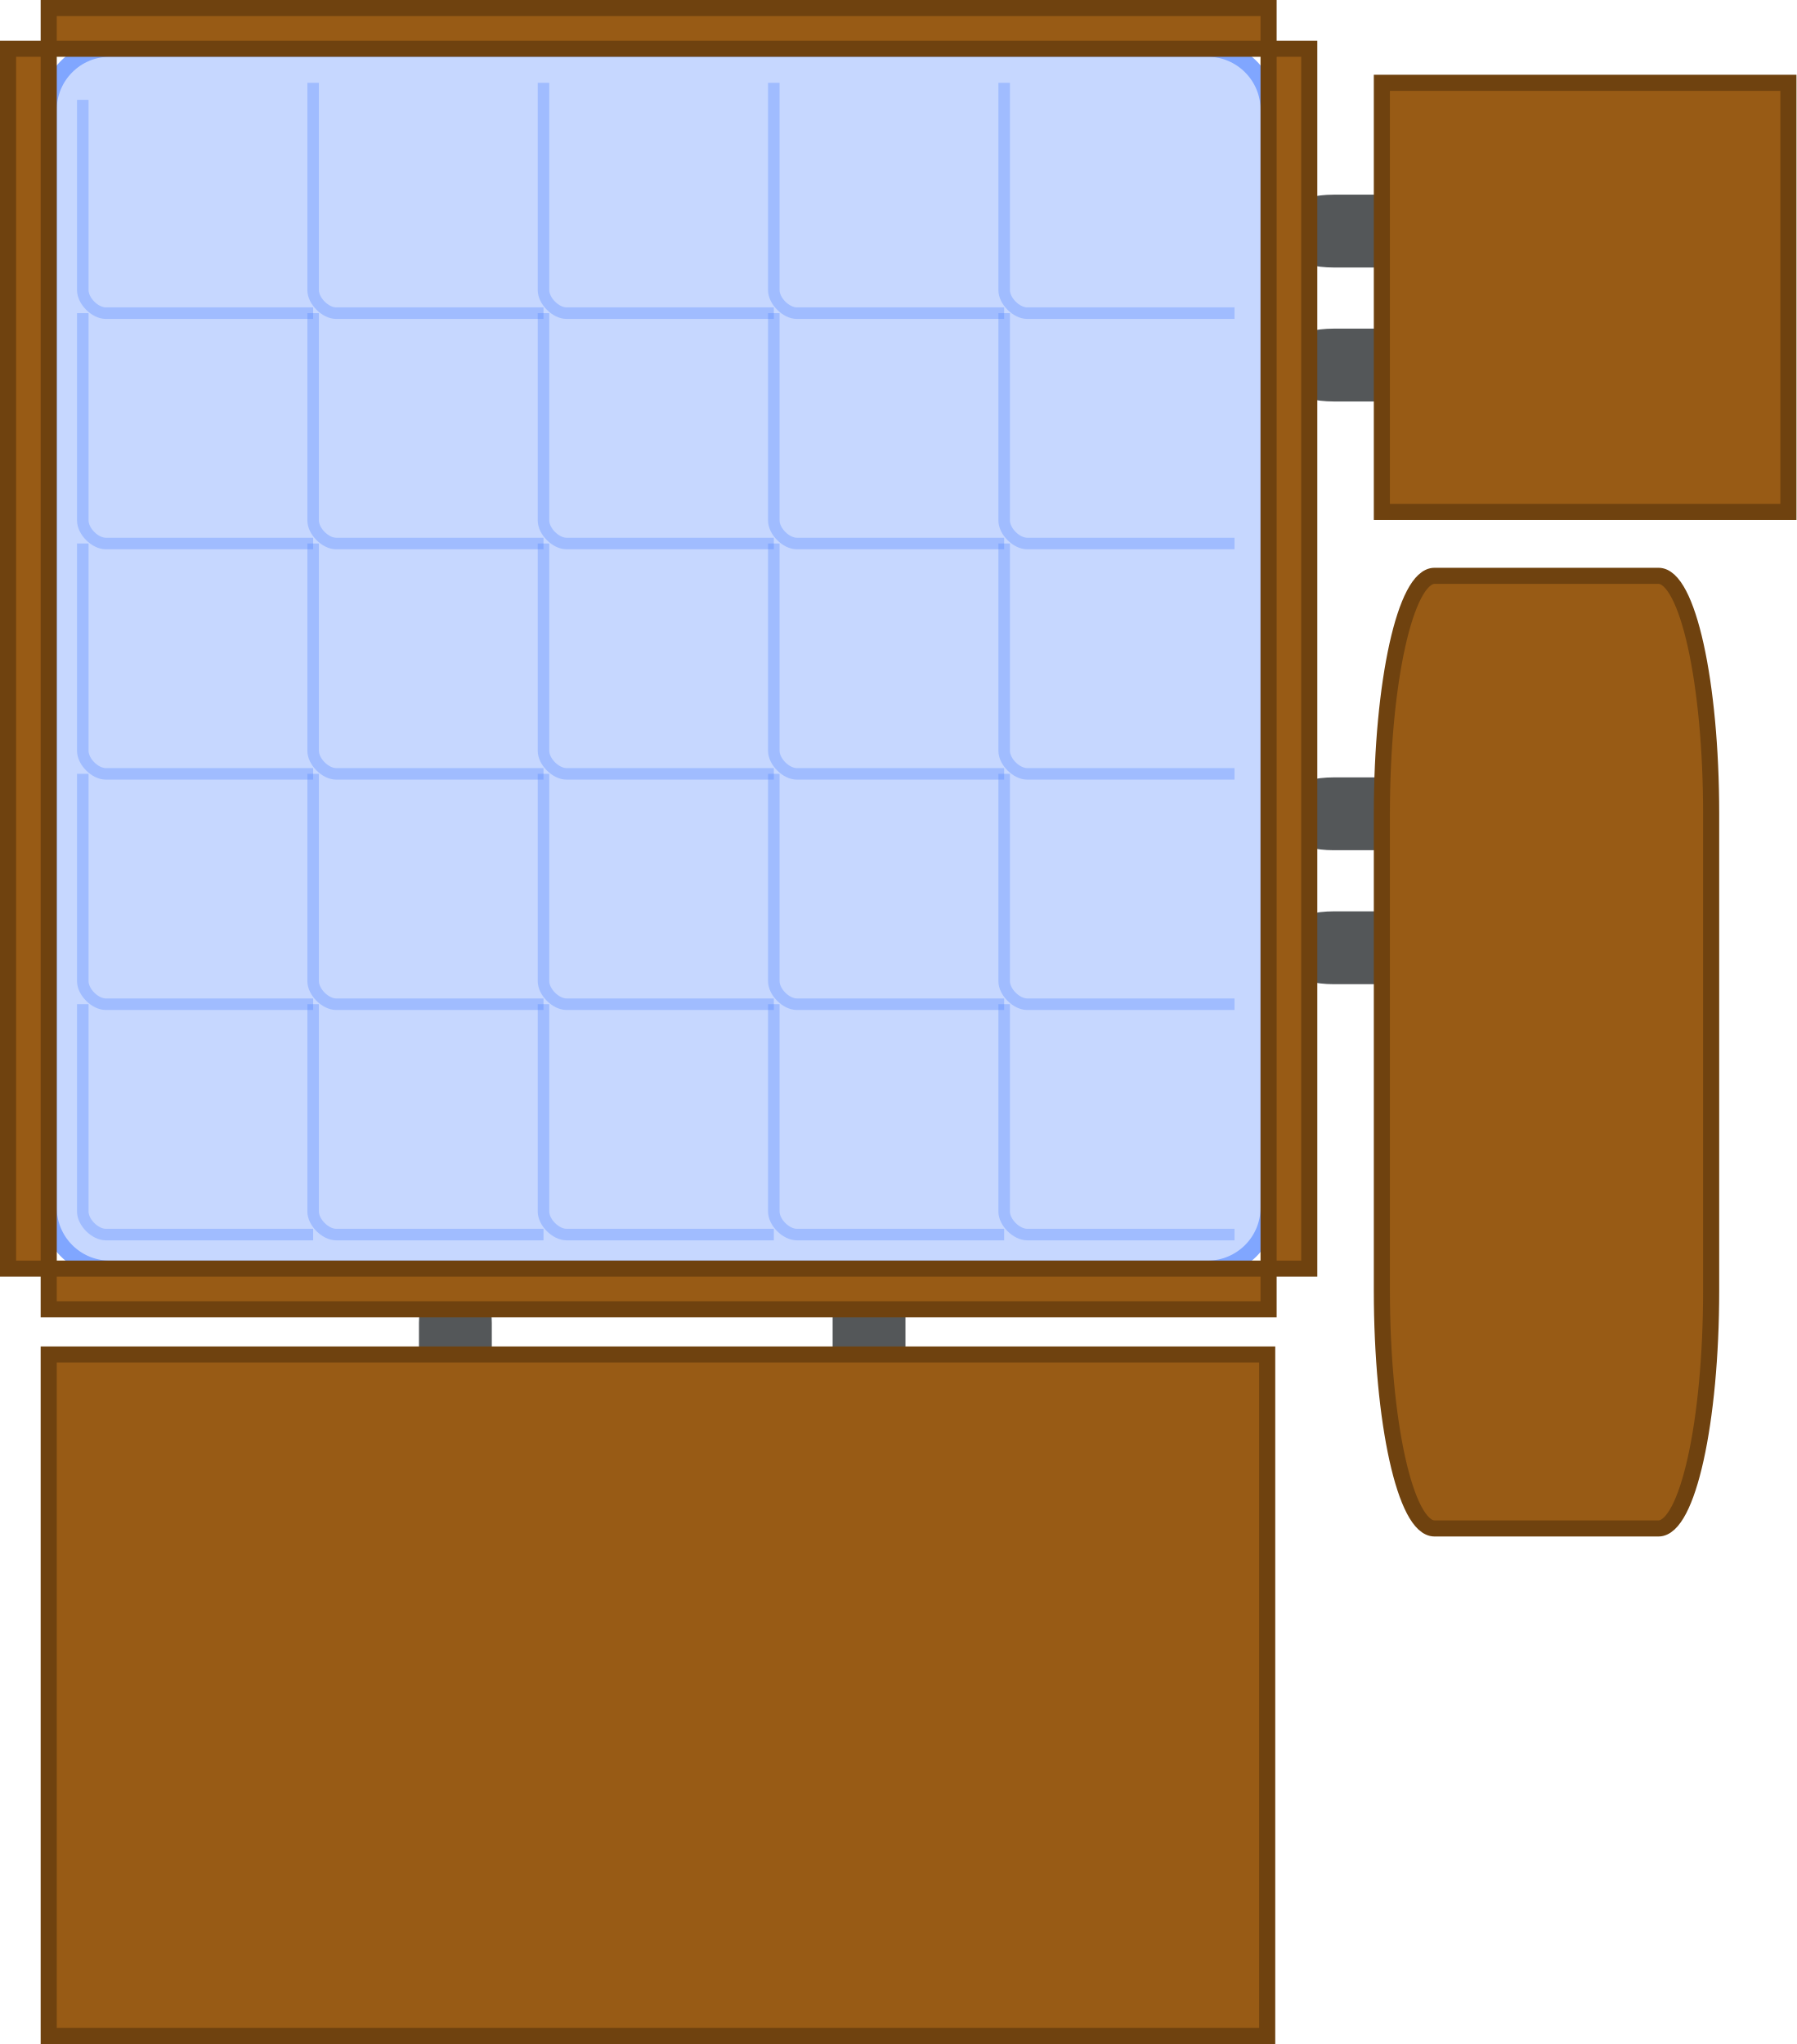
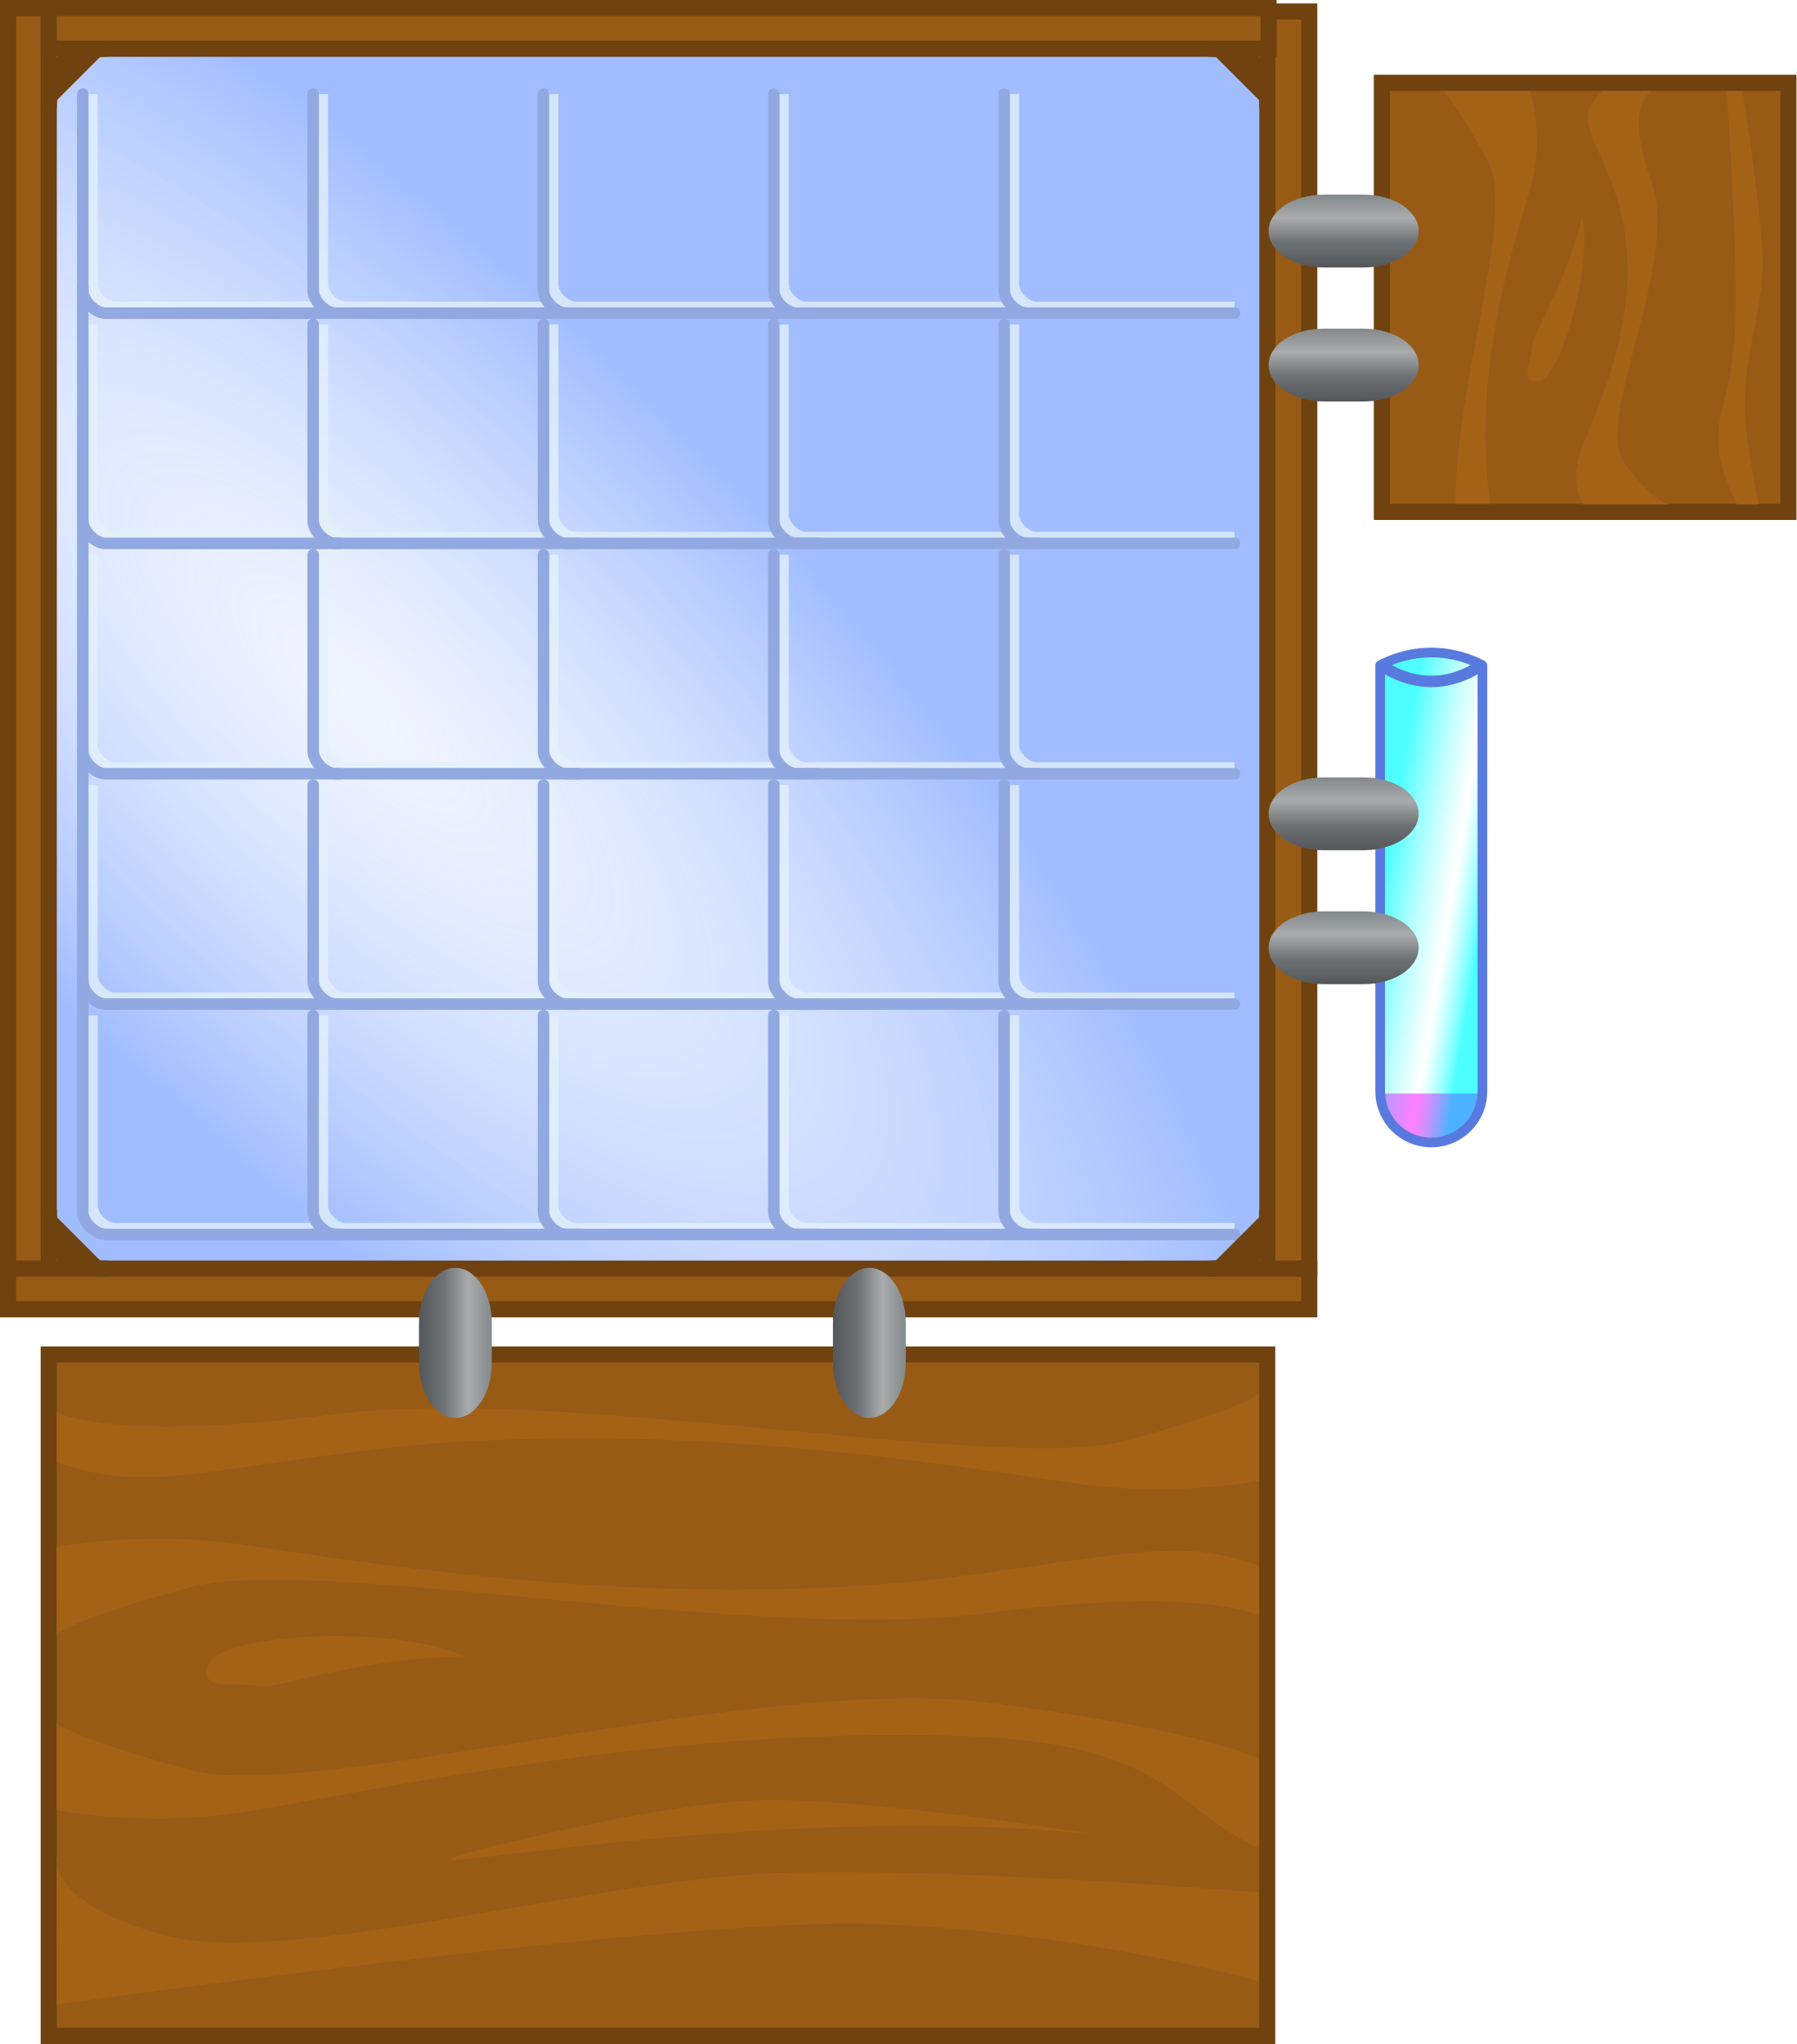
- <svg xmlns="http://www.w3.org/2000/svg" width="557.823mm" height="634.66mm" viewBox="0 0 557.823 634.66" version="1.1" id="svg5">
+ <svg xmlns="http://www.w3.org/2000/svg" xmlns:xlink="http://www.w3.org/1999/xlink" width="557.823mm" height="634.66mm" viewBox="0 0 557.823 634.66" version="1.1" id="svg5">
  <defs id="defs2">
+     <linearGradient id="linearGradient30461">
+       <stop style="stop-color:#545759;stop-opacity:1;" offset="0" id="stop30457" />
+       <stop style="stop-color:#6f7274;stop-opacity:1;" offset="0.347" id="stop30563" />
+       <stop style="stop-color:#a9abac;stop-opacity:1" offset="0.681" id="stop30757" />
+       <stop style="stop-color:#84898c;stop-opacity:1" offset="1" id="stop30459" />
+     </linearGradient>
+     <linearGradient id="linearGradient15303">
+       <stop style="stop-color:#d9e4ff;stop-opacity:0.35" offset="0" id="stop15299" />
+       <stop style="stop-color:#769fff;stop-opacity:0.686" offset="1" id="stop15301" />
+     </linearGradient>
+     <linearGradient id="linearGradient13013">
+       <stop style="stop-color:#d9e4ff;stop-opacity:0.35" offset="0" id="stop13011" />
+       <stop style="stop-color:#769fff;stop-opacity:0.686" offset="1" id="stop13009" />
+     </linearGradient>
    <linearGradient id="linearGradient11552">
      <stop style="stop-color:#3d77ff;stop-opacity:1;" offset="0" id="stop11548" />
      <stop style="stop-color:#3d77ff;stop-opacity:0;" offset="1" id="stop11550" />
    </linearGradient>
+     <radialGradient xlink:href="#linearGradient13013" id="radialGradient13017" cx="52.945" cy="190.186" fx="52.945" fy="190.186" r="191.894" gradientUnits="userSpaceOnUse" gradientTransform="matrix(1.404664,1.388581,-0.4811304,0.4867032,103.4177,26.43582)" />
+     <radialGradient xlink:href="#linearGradient15303" id="radialGradient14883" cx="178.81" cy="178.81" fx="178.81" fy="178.81" r="191.894" gradientUnits="userSpaceOnUse" />
+     <linearGradient xlink:href="#linearGradient30461" id="linearGradient30463" x1="-387.519" y1="104.383" x2="-387.519" y2="127" gradientUnits="userSpaceOnUse" />
+     <linearGradient xlink:href="#linearGradient30461" id="linearGradient31847" gradientUnits="userSpaceOnUse" x1="-387.519" y1="104.383" x2="-387.519" y2="127" gradientTransform="translate(6.596296e-7,128.5401)" />
+     <linearGradient xlink:href="#linearGradient30461" id="linearGradient31968" gradientUnits="userSpaceOnUse" x1="-387.519" y1="104.383" x2="-387.519" y2="127" gradientTransform="translate(-0.2462878,-384.2631)" />
+     <linearGradient xlink:href="#linearGradient30461" id="linearGradient31973" gradientUnits="userSpaceOnUse" gradientTransform="translate(-0.2462878,-342.6649)" x1="-387.519" y1="104.383" x2="-387.519" y2="127" />
+     <linearGradient xlink:href="#linearGradient30461" id="linearGradient32065" gradientUnits="userSpaceOnUse" gradientTransform="translate(-0.2462878,-342.6649)" x1="-387.519" y1="104.383" x2="-387.519" y2="127" />
+     <linearGradient xlink:href="#linearGradient30461" id="linearGradient32067" gradientUnits="userSpaceOnUse" gradientTransform="translate(-0.2462878,-384.2631)" x1="-387.519" y1="104.383" x2="-387.519" y2="127" />
+     <linearGradient id="linearGradient1160">
+       <stop style="stop-color:#00ffff;stop-opacity:0.698" offset="0" id="stop1156" />
+       <stop style="stop-color:#ffffff;stop-opacity:0.496" offset="0.667" id="stop1228" />
+       <stop style="stop-color:#00ffff;stop-opacity:0.7" offset="1" id="stop1158" />
+     </linearGradient>
+     <linearGradient xlink:href="#linearGradient1160" id="linearGradient1166-9" x1="60" y1="280" x2="180" y2="300" gradientUnits="userSpaceOnUse" spreadMethod="pad" gradientTransform="matrix(0.2645833,0,0,0.2645833,23.8125,29.10418)" />
  </defs>
  <g id="layer1" transform="translate(25.71036,25.71035)">
-     <g id="g11472" transform="matrix(1,0,0,0.8464705,0,63.3693)" style="stroke-width:1.087">
-       <rect style="fill:#545759;fill-opacity:1;stroke:none;stroke-width:5.435;stroke-miterlimit:4;stroke-dasharray:none;stroke-opacity:1" id="rect11363" width="55.048" height="22.617" x="-412.75" y="232.833" rx="20.193" ry="22.617" transform="rotate(-90)" />
-       <rect style="fill:#545759;fill-opacity:1;stroke:none;stroke-width:5.435;stroke-miterlimit:4;stroke-dasharray:none;stroke-opacity:1" id="rect11365" width="55.048" height="22.617" x="-414.882" y="104.383" rx="20.193" ry="22.617" transform="rotate(-90)" />
+     <rect style="fill:url(#radialGradient13017);fill-opacity:1;stroke:url(#radialGradient14883);stroke-width:5;stroke-miterlimit:4;stroke-dasharray:none;stroke-opacity:1" id="rect2936" width="378.787" height="378.787" x="-10.583" y="-10.583" ry="18.939" />
+     <g id="g18573" transform="translate(0,214.5365)">
+       <g id="g18559" transform="matrix(13.51637,0,0,13.51637,-354.7751,-1861.409)" style="fill:none;fill-opacity:1;stroke:#e3f1fb;stroke-opacity:0.784">
+         <path style="fill:none;fill-opacity:1;stroke:#e3f1fb;stroke-width:0.265px;stroke-linecap:butt;stroke-linejoin:miter;stroke-opacity:0.784" d="m 31.75,137.975 1e-6,4.371 c 0,0.249 0.28,0.529 0.529,0.529 h 4.763" id="path18549" />
+         <path style="fill:none;fill-opacity:1;stroke:#e3f1fb;stroke-width:0.265px;stroke-linecap:butt;stroke-linejoin:miter;stroke-opacity:0.784" d="m 26.458,137.975 3e-6,4.371 c 0,0.249 0.28,0.529 0.529,0.529 H 31.75" id="path18551" />
+         <path style="fill:none;fill-opacity:1;stroke:#e3f1fb;stroke-width:0.265px;stroke-linecap:butt;stroke-linejoin:miter;stroke-opacity:0.784" d="m 42.333,137.975 10e-7,4.371 c 0,0.249 0.28,0.529 0.529,0.529 h 4.763" id="path18553" />
+         <path style="fill:none;fill-opacity:1;stroke:#e3f1fb;stroke-width:0.265px;stroke-linecap:butt;stroke-linejoin:miter;stroke-opacity:0.784" d="m 37.042,137.975 10e-7,4.371 c 0,0.249 0.28,0.529 0.529,0.529 h 4.763" id="path18555" />
+         <path style="fill:none;fill-opacity:1;stroke:#e3f1fb;stroke-width:0.265px;stroke-linecap:butt;stroke-linejoin:miter;stroke-opacity:0.784" d="m 47.625,137.975 10e-7,4.371 c 0,0.249 0.28,0.529 0.529,0.529 l 4.552,0" id="path18557" />
+       </g>
+       <g id="g18571" transform="matrix(13.51637,0,0,13.51637,-357.6206,-1859.627)" style="fill:none;fill-opacity:1;stroke:#91a9e0;stroke-opacity:1">
+         <path style="fill:none;fill-opacity:1;stroke:#91a9e0;stroke-width:0.265px;stroke-linecap:round;stroke-linejoin:miter;stroke-opacity:1" d="m 31.75,137.843 1e-6,4.503 c 0,0.249 0.28,0.529 0.529,0.529 h 5.587" id="path18561" />
+         <path style="fill:none;fill-opacity:1;stroke:#91a9e0;stroke-width:0.265px;stroke-linecap:round;stroke-linejoin:round;stroke-opacity:1" d="m 26.458,137.03 3e-6,5.316 c 0,0.249 0.28,0.529 0.529,0.529 h 5.379" id="path18563" />
+         <path style="fill:none;fill-opacity:1;stroke:#91a9e0;stroke-width:0.265px;stroke-linecap:round;stroke-linejoin:miter;stroke-opacity:1" d="m 42.333,137.843 10e-7,4.503 c 0,0.249 0.28,0.529 0.529,0.529 h 5.544" id="path18565" />
+         <path style="fill:none;fill-opacity:1;stroke:#91a9e0;stroke-width:0.265px;stroke-linecap:round;stroke-linejoin:miter;stroke-opacity:1" d="m 37.042,137.843 10e-7,4.503 c 0,0.249 0.28,0.529 0.529,0.529 h 5.777" id="path18567" />
+         <path style="fill:none;fill-opacity:1;stroke:#91a9e0;stroke-width:0.265px;stroke-linecap:round;stroke-linejoin:miter;stroke-opacity:1" d="m 47.625,137.843 10e-7,4.503 c 0,0.249 0.28,0.529 0.529,0.529 h 4.763" id="path18569" />
+       </g>
    </g>
-     <g id="g11359" transform="translate(0,180.9323)">
-       <rect style="fill:#545759;fill-opacity:1;stroke:none;stroke-width:5;stroke-miterlimit:4;stroke-dasharray:none;stroke-opacity:1" id="rect11355" width="55.048" height="22.617" x="368.204" y="76.331" rx="20.193" ry="22.617" />
-       <rect style="fill:#545759;fill-opacity:1;stroke:none;stroke-width:5;stroke-miterlimit:4;stroke-dasharray:none;stroke-opacity:1" id="rect11357" width="55.048" height="22.617" x="368.204" y="34.733" rx="20.193" ry="22.617" />
+     <rect style="fill:#985b15;fill-opacity:1;stroke:#6f420f;stroke-width:5;stroke-miterlimit:4;stroke-dasharray:none;stroke-opacity:1" id="rect10985" width="13.012" height="390.345" x="367.819" y="-22.141" ry="2.368" rx="0" />
+     <rect style="fill:#985b15;fill-opacity:1;stroke:#6f420f;stroke-width:5;stroke-miterlimit:4;stroke-dasharray:none;stroke-opacity:1" id="rect11075" width="12.627" height="391.414" x="-23.21" y="-23.21" ry="5.3290705e-15" rx="5.3290705e-15" />
+     <rect style="fill:#985b15;fill-opacity:1;stroke:#6f420f;stroke-width:5;stroke-miterlimit:4;stroke-dasharray:none;stroke-opacity:1" id="rect11361" width="12.624" height="404.041" x="-380.828" y="-23.21" ry="2.368" rx="0" transform="rotate(-90)" />
+     <rect style="fill:#985b15;fill-opacity:1;stroke:#6f420f;stroke-width:5;stroke-miterlimit:4;stroke-dasharray:none;stroke-opacity:1" id="rect11474" width="12.627" height="378.787" x="10.583" y="-10.583" ry="2.368" rx="0" transform="rotate(-90)" />
+     <g id="g18469">
+       <g id="g2655-7" transform="matrix(13.51637,0,0,13.51637,-354.7751,-1861.409)" style="fill:none;fill-opacity:1;stroke:#e3f1fb;stroke-opacity:0.784">
+         <path style="fill:none;fill-opacity:1;stroke:#e3f1fb;stroke-width:0.265px;stroke-linecap:butt;stroke-linejoin:miter;stroke-opacity:0.784" d="m 31.75,137.975 1e-6,4.371 c 0,0.249 0.28,0.529 0.529,0.529 h 4.763" id="path1705-9" />
+         <path style="fill:none;fill-opacity:1;stroke:#e3f1fb;stroke-width:0.265px;stroke-linecap:butt;stroke-linejoin:miter;stroke-opacity:0.784" d="m 26.458,137.975 3e-6,4.371 c 0,0.249 0.28,0.529 0.529,0.529 H 31.75" id="path1705-0-8" />
+         <path style="fill:none;fill-opacity:1;stroke:#e3f1fb;stroke-width:0.265px;stroke-linecap:butt;stroke-linejoin:miter;stroke-opacity:0.784" d="m 42.333,137.975 10e-7,4.371 c 0,0.249 0.28,0.529 0.529,0.529 h 4.763" id="path1705-8-3" />
+         <path style="fill:none;fill-opacity:1;stroke:#e3f1fb;stroke-width:0.265px;stroke-linecap:butt;stroke-linejoin:miter;stroke-opacity:0.784" d="m 37.042,137.975 10e-7,4.371 c 0,0.249 0.28,0.529 0.529,0.529 h 4.763" id="path1705-0-9-1" />
+         <path style="fill:none;fill-opacity:1;stroke:#e3f1fb;stroke-width:0.265px;stroke-linecap:butt;stroke-linejoin:miter;stroke-opacity:0.784" d="m 47.625,137.975 10e-7,4.371 c 0,0.249 0.28,0.529 0.529,0.529 h 4.552" id="path1705-1-0" />
+       </g>
+       <g id="g2655" transform="matrix(13.51637,0,0,13.51637,-357.6206,-1859.627)" style="fill:none;fill-opacity:1;stroke:#91a9e0;stroke-opacity:1">
+         <path style="fill:none;fill-opacity:1;stroke:#91a9e0;stroke-width:0.265px;stroke-linecap:round;stroke-linejoin:miter;stroke-opacity:1" d="m 31.75,137.843 1e-6,4.503 c 0,0.249 0.28,0.529 0.529,0.529 h 5.587" id="path1705" />
+         <path style="fill:none;fill-opacity:1;stroke:#91a9e0;stroke-width:0.265px;stroke-linecap:round;stroke-linejoin:round;stroke-opacity:1" d="m 26.458,137.843 3e-6,4.503 c 0,0.249 0.28,0.529 0.529,0.529 h 5.379" id="path1705-0" />
+         <path style="fill:none;fill-opacity:1;stroke:#91a9e0;stroke-width:0.265px;stroke-linecap:round;stroke-linejoin:miter;stroke-opacity:1" d="m 42.333,137.843 10e-7,4.503 c 0,0.249 0.28,0.529 0.529,0.529 h 5.544" id="path1705-8" />
+         <path style="fill:none;fill-opacity:1;stroke:#91a9e0;stroke-width:0.265px;stroke-linecap:round;stroke-linejoin:miter;stroke-opacity:1" d="m 37.042,137.843 10e-7,4.503 c 0,0.249 0.28,0.529 0.529,0.529 h 5.777" id="path1705-0-9" />
+         <path style="fill:none;fill-opacity:1;stroke:#91a9e0;stroke-width:0.265px;stroke-linecap:round;stroke-linejoin:miter;stroke-opacity:1" d="m 47.625,137.843 10e-7,4.503 c 0,0.249 0.28,0.529 0.529,0.529 h 4.763" id="path1705-1" />
+       </g>
    </g>
-     <g id="g11342">
-       <rect style="fill:#545759;fill-opacity:1;stroke:none;stroke-width:5;stroke-miterlimit:4;stroke-dasharray:none;stroke-opacity:1" id="rect11338" width="55.048" height="22.617" x="368.204" y="76.331" rx="20.193" ry="22.617" />
-       <rect style="fill:#545759;fill-opacity:1;stroke:none;stroke-width:5;stroke-miterlimit:4;stroke-dasharray:none;stroke-opacity:1" id="rect11146" width="55.048" height="22.617" x="368.204" y="34.733" rx="20.193" ry="22.617" />
+     <g id="g18521" transform="translate(0,71.48843)">
+       <g id="g18507" transform="matrix(13.51637,0,0,13.51637,-354.7751,-1861.409)" style="fill:none;fill-opacity:1;stroke:#e3f1fb;stroke-opacity:0.784">
+         <path style="fill:none;fill-opacity:1;stroke:#e3f1fb;stroke-width:0.265px;stroke-linecap:butt;stroke-linejoin:miter;stroke-opacity:0.784" d="m 31.75,137.975 1e-6,4.371 c 0,0.249 0.28,0.529 0.529,0.529 h 4.763" id="path18497" />
+         <path style="fill:none;fill-opacity:1;stroke:#e3f1fb;stroke-width:0.265px;stroke-linecap:butt;stroke-linejoin:miter;stroke-opacity:0.784" d="m 26.458,137.975 3e-6,4.371 c 0,0.249 0.28,0.529 0.529,0.529 H 31.75" id="path18499" />
+         <path style="fill:none;fill-opacity:1;stroke:#e3f1fb;stroke-width:0.265px;stroke-linecap:butt;stroke-linejoin:miter;stroke-opacity:0.784" d="m 42.333,137.975 10e-7,4.371 c 0,0.249 0.28,0.529 0.529,0.529 h 4.763" id="path18501" />
+         <path style="fill:none;fill-opacity:1;stroke:#e3f1fb;stroke-width:0.265px;stroke-linecap:butt;stroke-linejoin:miter;stroke-opacity:0.784" d="m 37.042,137.975 10e-7,4.371 c 0,0.249 0.28,0.529 0.529,0.529 h 4.763" id="path18503" />
+         <path style="fill:none;fill-opacity:1;stroke:#e3f1fb;stroke-width:0.265px;stroke-linecap:butt;stroke-linejoin:miter;stroke-opacity:0.784" d="m 47.625,137.975 10e-7,4.371 c 0,0.249 0.28,0.529 0.529,0.529 h 4.552" id="path18505" />
+       </g>
+       <g id="g18519" transform="matrix(13.51637,0,0,13.51637,-357.6206,-1859.627)" style="fill:none;fill-opacity:1;stroke:#91a9e0;stroke-opacity:1">
+         <path style="fill:none;fill-opacity:1;stroke:#91a9e0;stroke-width:0.265px;stroke-linecap:round;stroke-linejoin:miter;stroke-opacity:1" d="m 31.75,137.843 1e-6,4.503 c 0,0.249 0.28,0.529 0.529,0.529 h 5.587" id="path18509" />
+         <path style="fill:none;fill-opacity:1;stroke:#91a9e0;stroke-width:0.265px;stroke-linecap:round;stroke-linejoin:round;stroke-opacity:1" d="m 26.458,136.998 3e-6,5.348 c 0,0.249 0.28,0.529 0.529,0.529 h 5.379" id="path18511" />
+         <path style="fill:none;fill-opacity:1;stroke:#91a9e0;stroke-width:0.265px;stroke-linecap:round;stroke-linejoin:miter;stroke-opacity:1" d="m 42.333,137.843 10e-7,4.503 c 0,0.249 0.28,0.529 0.529,0.529 h 5.544" id="path18513" />
+         <path style="fill:none;fill-opacity:1;stroke:#91a9e0;stroke-width:0.265px;stroke-linecap:round;stroke-linejoin:miter;stroke-opacity:1" d="m 37.042,137.843 10e-7,4.503 c 0,0.249 0.28,0.529 0.529,0.529 h 5.777" id="path18515" />
+         <path style="fill:none;fill-opacity:1;stroke:#91a9e0;stroke-width:0.265px;stroke-linecap:round;stroke-linejoin:miter;stroke-opacity:1" d="m 47.625,137.843 10e-7,4.503 c 0,0.249 0.28,0.529 0.529,0.529 h 4.763" id="path18517" />
+       </g>
    </g>
-     <g id="g2655" transform="matrix(13.51637,0,0,13.51637,-357.6206,-1859.627)" style="fill:none;fill-opacity:1;stroke:#5286ff;stroke-opacity:0.329">
-       <path style="fill:none;fill-opacity:1;stroke:#5286ff;stroke-width:0.265px;stroke-linecap:butt;stroke-linejoin:miter;stroke-opacity:0.329" d="m 31.75,137.583 1e-6,4.763 c 0,0.249 0.28,0.529 0.529,0.529 h 4.763" id="path1705" />
-       <path style="fill:none;fill-opacity:1;stroke:#5286ff;stroke-width:0.265px;stroke-linecap:butt;stroke-linejoin:miter;stroke-opacity:0.329" d="m 26.458,137.975 3e-6,4.371 c 0,0.249 0.28,0.529 0.529,0.529 H 31.75" id="path1705-0" />
-       <path style="fill:none;fill-opacity:1;stroke:#5286ff;stroke-width:0.265px;stroke-linecap:butt;stroke-linejoin:miter;stroke-opacity:0.329" d="m 42.333,137.583 10e-7,4.763 c 0,0.249 0.28,0.529 0.529,0.529 h 4.763" id="path1705-8" />
-       <path style="fill:none;fill-opacity:1;stroke:#5286ff;stroke-width:0.265px;stroke-linecap:butt;stroke-linejoin:miter;stroke-opacity:0.329" d="m 37.042,137.583 10e-7,4.763 c 0,0.249 0.28,0.529 0.529,0.529 h 4.763" id="path1705-0-9" />
-       <path style="fill:none;fill-opacity:1;stroke:#5286ff;stroke-width:0.265px;stroke-linecap:butt;stroke-linejoin:miter;stroke-opacity:0.329" d="m 47.625,137.583 10e-7,4.763 c 0,0.249 0.28,0.529 0.529,0.529 h 4.763" id="path1705-1" />
+     <g id="g18547" transform="translate(0,143.0123)">
+       <g id="g18533" transform="matrix(13.51637,0,0,13.51637,-354.7751,-1861.409)" style="fill:none;fill-opacity:1;stroke:#e3f1fb;stroke-opacity:0.784">
+         <path style="fill:none;fill-opacity:1;stroke:#e3f1fb;stroke-width:0.265px;stroke-linecap:butt;stroke-linejoin:miter;stroke-opacity:0.784" d="m 31.75,137.975 1e-6,4.371 c 0,0.249 0.28,0.529 0.529,0.529 h 4.763" id="path18523" />
+         <path style="fill:none;fill-opacity:1;stroke:#e3f1fb;stroke-width:0.265px;stroke-linecap:butt;stroke-linejoin:miter;stroke-opacity:0.784" d="m 26.458,137.975 3e-6,4.371 c 0,0.249 0.28,0.529 0.529,0.529 H 31.75" id="path18525" />
+         <path style="fill:none;fill-opacity:1;stroke:#e3f1fb;stroke-width:0.265px;stroke-linecap:butt;stroke-linejoin:miter;stroke-opacity:0.784" d="m 42.333,137.975 10e-7,4.371 c 0,0.249 0.28,0.529 0.529,0.529 h 4.763" id="path18527" />
+         <path style="fill:none;fill-opacity:1;stroke:#e3f1fb;stroke-width:0.265px;stroke-linecap:butt;stroke-linejoin:miter;stroke-opacity:0.784" d="m 37.042,137.975 10e-7,4.371 c 0,0.249 0.28,0.529 0.529,0.529 h 4.763" id="path18529" />
+         <path style="fill:none;fill-opacity:1;stroke:#e3f1fb;stroke-width:0.265px;stroke-linecap:butt;stroke-linejoin:miter;stroke-opacity:0.784" d="m 47.625,137.975 10e-7,4.371 c 0,0.249 0.28,0.529 0.529,0.529 l 4.552,0" id="path18531" />
+       </g>
+       <g id="g18545" transform="matrix(13.51637,0,0,13.51637,-357.6206,-1859.627)" style="fill:none;fill-opacity:1;stroke:#91a9e0;stroke-opacity:1">
+         <path style="fill:none;fill-opacity:1;stroke:#91a9e0;stroke-width:0.265px;stroke-linecap:round;stroke-linejoin:miter;stroke-opacity:1" d="m 31.75,137.843 1e-6,4.503 c 0,0.249 0.28,0.529 0.529,0.529 h 5.587" id="path18535" />
+         <path style="fill:none;fill-opacity:1;stroke:#91a9e0;stroke-width:0.265px;stroke-linecap:round;stroke-linejoin:round;stroke-opacity:1" d="m 26.458,137.156 3e-6,5.19 c 0,0.249 0.28,0.529 0.529,0.529 h 5.379" id="path18537" />
+         <path style="fill:none;fill-opacity:1;stroke:#91a9e0;stroke-width:0.265px;stroke-linecap:round;stroke-linejoin:miter;stroke-opacity:1" d="m 42.333,137.843 10e-7,4.503 c 0,0.249 0.28,0.529 0.529,0.529 h 5.544" id="path18539" />
+         <path style="fill:none;fill-opacity:1;stroke:#91a9e0;stroke-width:0.265px;stroke-linecap:round;stroke-linejoin:miter;stroke-opacity:1" d="m 37.042,137.843 10e-7,4.503 c 0,0.249 0.28,0.529 0.529,0.529 h 5.777" id="path18541" />
+         <path style="fill:none;fill-opacity:1;stroke:#91a9e0;stroke-width:0.265px;stroke-linecap:round;stroke-linejoin:miter;stroke-opacity:1" d="m 47.625,137.843 10e-7,4.503 c 0,0.249 0.28,0.529 0.529,0.529 h 4.763" id="path18543" />
+       </g>
    </g>
-     <g id="g2655-3" transform="matrix(13.51637,0,0,13.51637,-357.6206,-1788.103)" style="fill:none;fill-opacity:1;stroke:#5286ff;stroke-opacity:0.329">
-       <path style="fill:none;fill-opacity:1;stroke:#5286ff;stroke-width:0.265px;stroke-linecap:butt;stroke-linejoin:miter;stroke-opacity:0.329" d="m 31.75,137.583 1e-6,4.763 c 0,0.249 0.28,0.529 0.529,0.529 h 4.763" id="path1705-3" />
-       <path style="fill:none;fill-opacity:1;stroke:#5286ff;stroke-width:0.265px;stroke-linecap:butt;stroke-linejoin:miter;stroke-opacity:0.329" d="m 26.458,137.583 1e-6,4.763 c 0,0.249 0.28,0.529 0.529,0.529 H 31.75" id="path1705-0-96" />
-       <path style="fill:none;fill-opacity:1;stroke:#5286ff;stroke-width:0.265px;stroke-linecap:butt;stroke-linejoin:miter;stroke-opacity:0.329" d="m 42.333,137.583 10e-7,4.763 c 0,0.249 0.28,0.529 0.529,0.529 h 4.763" id="path1705-8-7" />
-       <path style="fill:none;fill-opacity:1;stroke:#5286ff;stroke-width:0.265px;stroke-linecap:butt;stroke-linejoin:miter;stroke-opacity:0.329" d="m 37.042,137.583 10e-7,4.763 c 0,0.249 0.28,0.529 0.529,0.529 h 4.763" id="path1705-0-9-7" />
-       <path style="fill:none;fill-opacity:1;stroke:#5286ff;stroke-width:0.265px;stroke-linecap:butt;stroke-linejoin:miter;stroke-opacity:0.329" d="m 47.625,137.583 10e-7,4.763 c 0,0.249 0.28,0.529 0.529,0.529 h 4.763" id="path1705-1-2" />
+     <g id="g18599" transform="translate(0,286.0607)">
+       <g id="g18585" transform="matrix(13.51637,0,0,13.51637,-354.7751,-1861.409)" style="fill:none;fill-opacity:1;stroke:#e3f1fb;stroke-opacity:0.784">
+         <path style="fill:none;fill-opacity:1;stroke:#e3f1fb;stroke-width:0.265px;stroke-linecap:butt;stroke-linejoin:miter;stroke-opacity:0.784" d="m 31.75,137.975 1e-6,4.371 c 0,0.249 0.28,0.529 0.529,0.529 h 4.763" id="path18575" />
+         <path style="fill:none;fill-opacity:1;stroke:#e3f1fb;stroke-width:0.265px;stroke-linecap:butt;stroke-linejoin:miter;stroke-opacity:0.784" d="m 26.458,137.975 3e-6,4.371 c 0,0.249 0.28,0.529 0.529,0.529 H 31.75" id="path18577" />
+         <path style="fill:none;fill-opacity:1;stroke:#e3f1fb;stroke-width:0.265px;stroke-linecap:butt;stroke-linejoin:miter;stroke-opacity:0.784" d="m 42.333,137.975 10e-7,4.371 c 0,0.249 0.28,0.529 0.529,0.529 h 4.763" id="path18579" />
+         <path style="fill:none;fill-opacity:1;stroke:#e3f1fb;stroke-width:0.265px;stroke-linecap:butt;stroke-linejoin:miter;stroke-opacity:0.784" d="m 37.042,137.975 10e-7,4.371 c 0,0.249 0.28,0.529 0.529,0.529 h 4.763" id="path18581" />
+         <path style="fill:none;fill-opacity:1;stroke:#e3f1fb;stroke-width:0.265px;stroke-linecap:butt;stroke-linejoin:miter;stroke-opacity:0.784" d="m 47.625,137.975 10e-7,4.371 c 0,0.249 0.28,0.529 0.529,0.529 l 4.552,0" id="path18583" />
+       </g>
+       <g id="g18597" transform="matrix(13.51637,0,0,13.51637,-357.6206,-1859.627)" style="fill:none;fill-opacity:1;stroke:#91a9e0;stroke-opacity:1">
+         <path style="fill:none;fill-opacity:1;stroke:#91a9e0;stroke-width:0.265px;stroke-linecap:round;stroke-linejoin:miter;stroke-opacity:1" d="m 31.75,137.843 1e-6,4.503 c 0,0.249 0.28,0.529 0.529,0.529 h 5.587" id="path18587" />
+         <path style="fill:none;fill-opacity:1;stroke:#91a9e0;stroke-width:0.265px;stroke-linecap:round;stroke-linejoin:round;stroke-opacity:1" d="m 26.458,137.019 3e-6,5.327 c 0,0.249 0.28,0.529 0.529,0.529 h 5.379" id="path18589" />
+         <path style="fill:none;fill-opacity:1;stroke:#91a9e0;stroke-width:0.265px;stroke-linecap:round;stroke-linejoin:miter;stroke-opacity:1" d="m 42.333,137.843 10e-7,4.503 c 0,0.249 0.28,0.529 0.529,0.529 h 5.544" id="path18591" />
+         <path style="fill:none;fill-opacity:1;stroke:#91a9e0;stroke-width:0.265px;stroke-linecap:round;stroke-linejoin:miter;stroke-opacity:1" d="m 37.042,137.843 10e-7,4.503 c 0,0.249 0.28,0.529 0.529,0.529 h 5.777" id="path18593" />
+         <path style="fill:none;fill-opacity:1;stroke:#91a9e0;stroke-width:0.265px;stroke-linecap:round;stroke-linejoin:miter;stroke-opacity:1" d="m 47.625,137.843 10e-7,4.503 c 0,0.249 0.28,0.529 0.529,0.529 h 4.763" id="path18595" />
+       </g>
    </g>
-     <g id="g2655-2" transform="matrix(13.51637,0,0,13.51637,-357.6206,-1716.579)" style="fill:none;fill-opacity:1;stroke:#5286ff;stroke-opacity:0.329">
-       <path style="fill:none;fill-opacity:1;stroke:#5286ff;stroke-width:0.265px;stroke-linecap:butt;stroke-linejoin:miter;stroke-opacity:0.329" d="m 31.75,137.583 1e-6,4.763 c 0,0.249 0.28,0.529 0.529,0.529 h 4.763" id="path1705-31" />
-       <path style="fill:none;fill-opacity:1;stroke:#5286ff;stroke-width:0.265px;stroke-linecap:butt;stroke-linejoin:miter;stroke-opacity:0.329" d="m 26.458,137.583 1e-6,4.763 c 0,0.249 0.28,0.529 0.529,0.529 H 31.75" id="path1705-0-1" />
-       <path style="fill:none;fill-opacity:1;stroke:#5286ff;stroke-width:0.265px;stroke-linecap:butt;stroke-linejoin:miter;stroke-opacity:0.329" d="m 42.333,137.583 10e-7,4.763 c 0,0.249 0.28,0.529 0.529,0.529 h 4.763" id="path1705-8-4" />
-       <path style="fill:none;fill-opacity:1;stroke:#5286ff;stroke-width:0.265px;stroke-linecap:butt;stroke-linejoin:miter;stroke-opacity:0.329" d="m 37.042,137.583 10e-7,4.763 c 0,0.249 0.28,0.529 0.529,0.529 h 4.763" id="path1705-0-9-0" />
-       <path style="fill:none;fill-opacity:1;stroke:#5286ff;stroke-width:0.265px;stroke-linecap:butt;stroke-linejoin:miter;stroke-opacity:0.329" d="m 47.625,137.583 10e-7,4.763 c 0,0.249 0.28,0.529 0.529,0.529 h 4.763" id="path1705-1-3" />
+     <path style="fill:#6f420f;stroke:#6f420f;stroke-width:5;stroke-linecap:butt;stroke-linejoin:miter;stroke-opacity:1;stroke-miterlimit:4;stroke-dasharray:none;fill-opacity:1" d="m -10.583,7.937 c 10e-7,-13.229 5.292,-18.521 18.521,-18.521" id="path19157" />
+     <path style="fill:#6f420f;fill-opacity:1;stroke:#6f420f;stroke-width:5;stroke-linecap:butt;stroke-linejoin:miter;stroke-miterlimit:4;stroke-dasharray:none;stroke-opacity:1" d="m 349.298,-10.583 c 13.229,10e-7 18.521,5.292 18.521,18.521" id="path30419" />
+     <path style="fill:#6f420f;fill-opacity:1;stroke:#6f420f;stroke-width:5;stroke-linecap:butt;stroke-linejoin:miter;stroke-miterlimit:4;stroke-dasharray:none;stroke-opacity:1" d="m -10.583,349.683 c 10e-7,13.229 5.292,18.521 18.521,18.521" id="path30421" />
+     <path style="fill:#6f420f;fill-opacity:1;stroke:#6f420f;stroke-width:5;stroke-linecap:butt;stroke-linejoin:miter;stroke-miterlimit:4;stroke-dasharray:none;stroke-opacity:1" d="m 349.298,368.204 c 13.229,0 18.521,-5.292 18.521,-18.521" id="path30423" />
+     <path id="path1262" style="fill:#ff00ff;fill-opacity:1;fill-rule:nonzero;stroke:#0020d4;stroke-width:0;stroke-linecap:butt;stroke-linejoin:miter;stroke-miterlimit:4;stroke-dasharray:none;stroke-dashoffset:5;stroke-opacity:0.54;paint-order:markers fill stroke" d="m 434.598,313.816 a 15.875,15.875 0 0 1 -7.938,13.748 15.875,15.875 0 0 1 -15.875,0 15.875,15.875 0 0 1 -7.938,-13.748 h 15.875 z" />
+     <g id="layer1-2" transform="translate(363.161,151.759)" style="stroke:#587adf;stroke-opacity:1;stroke-width:3;stroke-miterlimit:4;stroke-dasharray:none">
+       <path id="path1029-6" style="fill:url(#linearGradient1166-9);fill-opacity:1;fill-rule:nonzero;stroke:#587adf;stroke-width:3;stroke-linecap:round;stroke-linejoin:round;stroke-dashoffset:5;stroke-opacity:1;stroke-miterlimit:4;stroke-dasharray:none" d="m 55.562,25.135 c -9.26,0 -15.875,3.969 -15.875,3.969 h 1.179 l -0.143,0.072 0.245,0.165 c 1.076,0.722 2.709,1.61 4.016,2.184 3.178,1.394 6.173,2.119 9.508,2.302 0.885,0.049 2.401,0.006 3.423,-0.095 4.138,-0.411 8.5,-1.955 12.034,-4.259 l 0.458,-0.299 -0.138,-0.07 h 1.166 c 0,0 -6.615,-3.969 -15.875,-3.969 z m 15.875,3.969 c 0,0 -6.615,5.292 -15.875,5.292 -9.26,0 -15.875,-5.292 -15.875,-5.292 V 161.396 c 5.5e-5,5.672 3.026,10.912 7.938,13.748 4.912,2.836 10.963,2.836 15.875,0 4.912,-2.836 7.937,-8.076 7.937,-13.748 z" />
    </g>
-     <g id="g2655-3-1" transform="matrix(13.51637,0,0,13.51637,-357.6206,-1645.055)" style="fill:none;fill-opacity:1;stroke:#5286ff;stroke-opacity:0.329">
-       <path style="fill:none;fill-opacity:1;stroke:#5286ff;stroke-width:0.265px;stroke-linecap:butt;stroke-linejoin:miter;stroke-opacity:0.329" d="m 31.75,137.583 1e-6,4.763 c 0,0.249 0.28,0.529 0.529,0.529 h 4.763" id="path1705-3-3" />
-       <path style="fill:none;fill-opacity:1;stroke:#5286ff;stroke-width:0.265px;stroke-linecap:butt;stroke-linejoin:miter;stroke-opacity:0.329" d="m 26.458,137.583 1e-6,4.763 c 0,0.249 0.28,0.529 0.529,0.529 H 31.75" id="path1705-0-96-0" />
-       <path style="fill:none;fill-opacity:1;stroke:#5286ff;stroke-width:0.265px;stroke-linecap:butt;stroke-linejoin:miter;stroke-opacity:0.329" d="m 42.333,137.583 10e-7,4.763 c 0,0.249 0.28,0.529 0.529,0.529 h 4.763" id="path1705-8-7-9" />
-       <path style="fill:none;fill-opacity:1;stroke:#5286ff;stroke-width:0.265px;stroke-linecap:butt;stroke-linejoin:miter;stroke-opacity:0.329" d="m 37.042,137.583 10e-7,4.763 c 0,0.249 0.28,0.529 0.529,0.529 h 4.763" id="path1705-0-9-7-9" />
-       <path style="fill:none;fill-opacity:1;stroke:#5286ff;stroke-width:0.265px;stroke-linecap:butt;stroke-linejoin:miter;stroke-opacity:0.329" d="m 47.625,137.583 10e-7,4.763 c 0,0.249 0.28,0.529 0.529,0.529 h 4.763" id="path1705-1-2-6" />
+     <g id="g32057">
+       <rect style="fill:url(#linearGradient31973);fill-opacity:1;stroke:none;stroke-width:5;stroke-miterlimit:4;stroke-dasharray:none;stroke-opacity:1" id="rect31971" width="46.597" height="22.617" x="-414.801" y="-238.281" rx="17.093" ry="22.617" transform="scale(-1)" />
+       <rect style="fill:url(#linearGradient31968);fill-opacity:1;stroke:none;stroke-width:5;stroke-miterlimit:4;stroke-dasharray:none;stroke-opacity:1" id="rect11365-1" width="46.597" height="22.617" x="-414.801" y="-279.88" rx="17.093" ry="22.617" transform="scale(-1)" />
    </g>
-     <g id="g2655-3-1-8" transform="matrix(13.51637,0,0,13.51637,-357.6206,-1573.531)" style="fill:none;fill-opacity:1;stroke:#5286ff;stroke-opacity:0.329">
-       <path style="fill:none;fill-opacity:1;stroke:#5286ff;stroke-width:0.265px;stroke-linecap:butt;stroke-linejoin:miter;stroke-opacity:0.329" d="m 31.75,137.583 1e-6,4.763 c 0,0.249 0.28,0.529 0.529,0.529 h 4.763" id="path1705-3-3-7" />
-       <path style="fill:none;fill-opacity:1;stroke:#5286ff;stroke-width:0.265px;stroke-linecap:butt;stroke-linejoin:miter;stroke-opacity:0.329" d="m 26.458,137.583 1e-6,4.763 c 0,0.249 0.28,0.529 0.529,0.529 H 31.75" id="path1705-0-96-0-6" />
-       <path style="fill:none;fill-opacity:1;stroke:#5286ff;stroke-width:0.265px;stroke-linecap:butt;stroke-linejoin:miter;stroke-opacity:0.329" d="m 42.333,137.583 10e-7,4.763 c 0,0.249 0.28,0.529 0.529,0.529 h 4.763" id="path1705-8-7-9-0" />
-       <path style="fill:none;fill-opacity:1;stroke:#5286ff;stroke-width:0.265px;stroke-linecap:butt;stroke-linejoin:miter;stroke-opacity:0.329" d="m 37.042,137.583 10e-7,4.763 c 0,0.249 0.28,0.529 0.529,0.529 h 4.763" id="path1705-0-9-7-9-9" />
-       <path style="fill:none;fill-opacity:1;stroke:#5286ff;stroke-width:0.265px;stroke-linecap:butt;stroke-linejoin:miter;stroke-opacity:0.329" d="m 47.625,137.583 10e-7,4.763 c 0,0.249 0.28,0.529 0.529,0.529 h 4.763" id="path1705-1-2-6-1" />
+     <g id="g40337">
+       <rect style="fill:#985b15;fill-opacity:1;stroke:#6f420f;stroke-width:5;stroke-miterlimit:4;stroke-dasharray:none;stroke-opacity:1" id="rect5434" width="378.354" height="211.591" x="-10.583" y="394.859" ry="1.323" rx="0" />
+       <path style="fill:#a46216;fill-opacity:1;stroke:none;stroke-width:0.265px;stroke-linecap:butt;stroke-linejoin:miter;stroke-opacity:1" d="m 365.271,434.065 c 0,0 -23.706,4.691 -51.643,1.499 -27.937,-3.193 -131.29,-23.703 -232.237,-10.134 -51.284,6.893 -64.995,11.347 -89.477,2.83 v -15.489 c 0,0 16.114,9.573 86.624,0.613 70.51,-8.96 207.601,18.465 245.129,8.273 37.528,-10.192 41.603,-14.582 41.603,-14.582 z" id="path36935" />
+       <path style="fill:#a46216;fill-opacity:1;stroke:none;stroke-width:0.265px;stroke-linecap:butt;stroke-linejoin:miter;stroke-opacity:1" d="m -8.085,596.648 c 0,0 187.91,-26.42 250.542,-25.04 62.632,1.381 122.814,17.77 122.814,17.77 v -27.463 c 0,0 -92.292,-7.782 -149.066,-6.058 -56.773,1.724 -153.097,29.578 -190.625,19.386 -37.528,-10.192 -33.666,-24.636 -33.666,-24.636 z" id="path33925" />
+       <path style="fill:#a46216;fill-opacity:1;stroke:none;stroke-width:0.265px;stroke-linecap:butt;stroke-linejoin:miter;stroke-opacity:1" d="m -8.085,536.32 c 0,0 23.706,4.691 51.643,1.499 27.937,-3.193 130.461,-28.425 232.237,-24.422 61.827,2.432 63.124,23.016 89.477,34.703 v -27.463 c 0,0 -13.997,-8.739 -84.507,-17.7 C 210.254,493.978 71.046,534.103 33.518,523.911 -4.01,513.719 -8.085,509.329 -8.085,509.329 Z" id="path34985" />
+       <path style="fill:#a46216;fill-opacity:1;stroke:none;stroke-width:0.265px;stroke-linecap:butt;stroke-linejoin:miter;stroke-opacity:1" d="m -8.085,454.665 c 0,0 23.706,-4.691 51.643,-1.499 27.937,3.193 131.29,23.703 232.237,10.134 51.284,-6.893 64.995,-11.347 89.477,-2.83 l 0,15.489 c 0,0 -16.114,-9.573 -86.624,-0.613 -70.51,8.96 -207.601,-18.465 -245.129,-8.273 -37.528,10.192 -41.603,14.582 -41.603,14.582 z" id="path36230" />
+       <path style="fill:#a46216;fill-opacity:1;stroke:none;stroke-width:0.265px;stroke-linecap:butt;stroke-linejoin:miter;stroke-opacity:1" d="m 53.786,497.692 c 7.612,1.435 26.806,-8.035 64.866,-9.154 -24.624,-10.434 -76.549,-6.519 -79.531,2.4 -2.982,8.92 7.053,5.319 14.665,6.754 z" id="path36507" />
+       <path style="fill:#a46216;stroke:none;stroke-width:0.265px;stroke-linecap:butt;stroke-linejoin:miter;stroke-opacity:1;fill-opacity:1" d="m 118.722,549.774 c -29.407,9.148 89.803,-16.464 194.946,-5.987 0,0 -72.344,-11.823 -105.144,-10.477 -32.8,1.346 -89.803,16.464 -89.803,16.464 z" id="path37003" />
    </g>
-     <rect style="fill:#5286ff;fill-opacity:0.33;stroke:#80a6ff;stroke-width:5;stroke-miterlimit:4;stroke-dasharray:none;stroke-opacity:1" id="rect2936" width="378.787" height="378.787" x="-10.583" y="-10.583" ry="18.939" />
-     <rect style="fill:#985b15;fill-opacity:1;stroke:#6f420f;stroke-width:5;stroke-miterlimit:4;stroke-dasharray:none;stroke-opacity:1" id="rect10985" width="12.627" height="378.787" x="368.204" y="-10.583" ry="2.368" rx="0" />
-     <rect style="fill:#985b15;fill-opacity:1;stroke:#6f420f;stroke-width:5;stroke-miterlimit:4;stroke-dasharray:none;stroke-opacity:1" id="rect5434" width="378.354" height="211.591" x="-10.583" y="394.859" ry="1.323" rx="0" />
-     <rect style="fill:#985b15;fill-opacity:1;stroke:#6f420f;stroke-width:5;stroke-miterlimit:4;stroke-dasharray:none;stroke-opacity:1" id="rect11075" width="12.627" height="378.787" x="-23.21" y="-10.583" ry="2.368" rx="0" />
-     <rect style="fill:#985b15;fill-opacity:1;stroke:#6f420f;stroke-width:5;stroke-miterlimit:4;stroke-dasharray:none;stroke-opacity:1" id="rect11077" width="126.235" height="133.241" x="403.378" y="-9.2207119e-06" ry="0.833" rx="0" />
-     <rect style="fill:#985b15;fill-opacity:1;stroke:#6f420f;stroke-width:5;stroke-miterlimit:4;stroke-dasharray:none;stroke-opacity:1" id="rect11077-0" width="102.246" height="295.787" x="403.378" y="153.083" ry="73.84" rx="16.356" />
-     <rect style="fill:#985b15;fill-opacity:1;stroke:#6f420f;stroke-width:5;stroke-miterlimit:4;stroke-dasharray:none;stroke-opacity:1" id="rect11361" width="12.627" height="378.787" x="-380.831" y="-10.583" ry="2.368" rx="0" transform="rotate(-90)" />
-     <rect style="fill:#985b15;fill-opacity:1;stroke:#6f420f;stroke-width:5;stroke-miterlimit:4;stroke-dasharray:none;stroke-opacity:1" id="rect11474" width="12.627" height="378.787" x="10.583" y="-10.583" ry="2.368" rx="0" transform="rotate(-90)" />
+     <rect style="fill:url(#linearGradient31847);fill-opacity:1;stroke:none;stroke-width:5;stroke-miterlimit:4;stroke-dasharray:none;stroke-opacity:1" id="rect31845" width="46.597" height="22.617" x="-414.554" y="232.924" rx="17.093" ry="22.617" transform="rotate(-90)" />
+     <rect style="fill:url(#linearGradient30463);fill-opacity:1;stroke:none;stroke-width:5;stroke-miterlimit:4;stroke-dasharray:none;stroke-opacity:1" id="rect11365" width="46.597" height="22.617" x="-414.554" y="104.383" rx="17.093" ry="22.617" transform="rotate(-90)" />
+     <g id="g40350">
+       <rect style="fill:#985b15;fill-opacity:1;stroke:#6f420f;stroke-width:5;stroke-miterlimit:4;stroke-dasharray:none;stroke-opacity:1" id="rect11077" width="126.235" height="133.241" x="403.378" y="-9.2207119e-06" ry="0.833" rx="0" />
+       <path style="fill:#a46216;fill-opacity:1;stroke:none;stroke-width:0.265px;stroke-linecap:butt;stroke-linejoin:miter;stroke-opacity:1" d="m 465.872,130.883 c 0,0 -4.13,-6.102 -0.938,-16.072 3.193,-9.97 23.703,-46.854 10.134,-82.879 -6.893,-18.302 -11.722,-20.655 -3.204,-29.392 h 15.489 c 0,0 -9.199,3.21 -0.239,28.374 8.96,25.163 -18.465,74.087 -8.273,87.48 10.192,13.393 14.02,12.489 14.02,12.489 z" id="path36935-5" />
+       <path style="fill:#a46216;fill-opacity:1;stroke:none;stroke-width:0.265px;stroke-linecap:butt;stroke-linejoin:miter;stroke-opacity:1" d="m 510.502,2.54 c 0,0 2.727,41.894 2.811,62.931 0.135,33.925 -6.882,32.988 -5.153,49.477 0.634,6.049 5.465,15.935 5.465,15.935 h 6.714 c 0,0 -2.988,-14.712 -3.904,-23.873 -2.075,-20.765 5.781,-36.419 5.153,-52.652 C 520.907,36.767 515.342,2.54 515.342,2.54 Z" id="path37640" />
+       <path style="fill:#a46216;fill-opacity:1;stroke:none;stroke-width:0.265px;stroke-linecap:butt;stroke-linejoin:miter;stroke-opacity:1" d="m 449.413,2.54 c 0,0 4.03,12.993 0.837,26.992 -2.873,12.6 -19.776,55.813 -13.233,101.207 l -10.775,0.003 C 426.058,93.727 445.106,40.671 436.342,24.502 426.15,5.696 422.422,2.54 422.422,2.54 Z" id="path38119" />
+       <path style="fill:#a46216;fill-opacity:1;stroke:none;stroke-width:0.265px;stroke-linecap:butt;stroke-linejoin:miter;stroke-opacity:1" d="m 449.984,82.157 c 0.221,-5.131 9.229,-16.097 15.689,-40.504 3.025,17.472 -7.33,50.41 -13.539,50.991 -6.209,0.581 -2.371,-5.356 -2.15,-10.487 z" id="path38866" />
+     </g>
+     <g id="g32063" transform="translate(0,-180.9323)">
+       <rect style="fill:url(#linearGradient32065);fill-opacity:1;stroke:none;stroke-width:5;stroke-miterlimit:4;stroke-dasharray:none;stroke-opacity:1" id="rect32059" width="46.597" height="22.617" x="-414.801" y="-238.281" rx="17.093" ry="22.617" transform="scale(-1)" />
+       <rect style="fill:url(#linearGradient32067);fill-opacity:1;stroke:none;stroke-width:5;stroke-miterlimit:4;stroke-dasharray:none;stroke-opacity:1" id="rect32061" width="46.597" height="22.617" x="-414.801" y="-279.88" rx="17.093" ry="22.617" transform="scale(-1)" />
+     </g>
  </g>
</svg>
